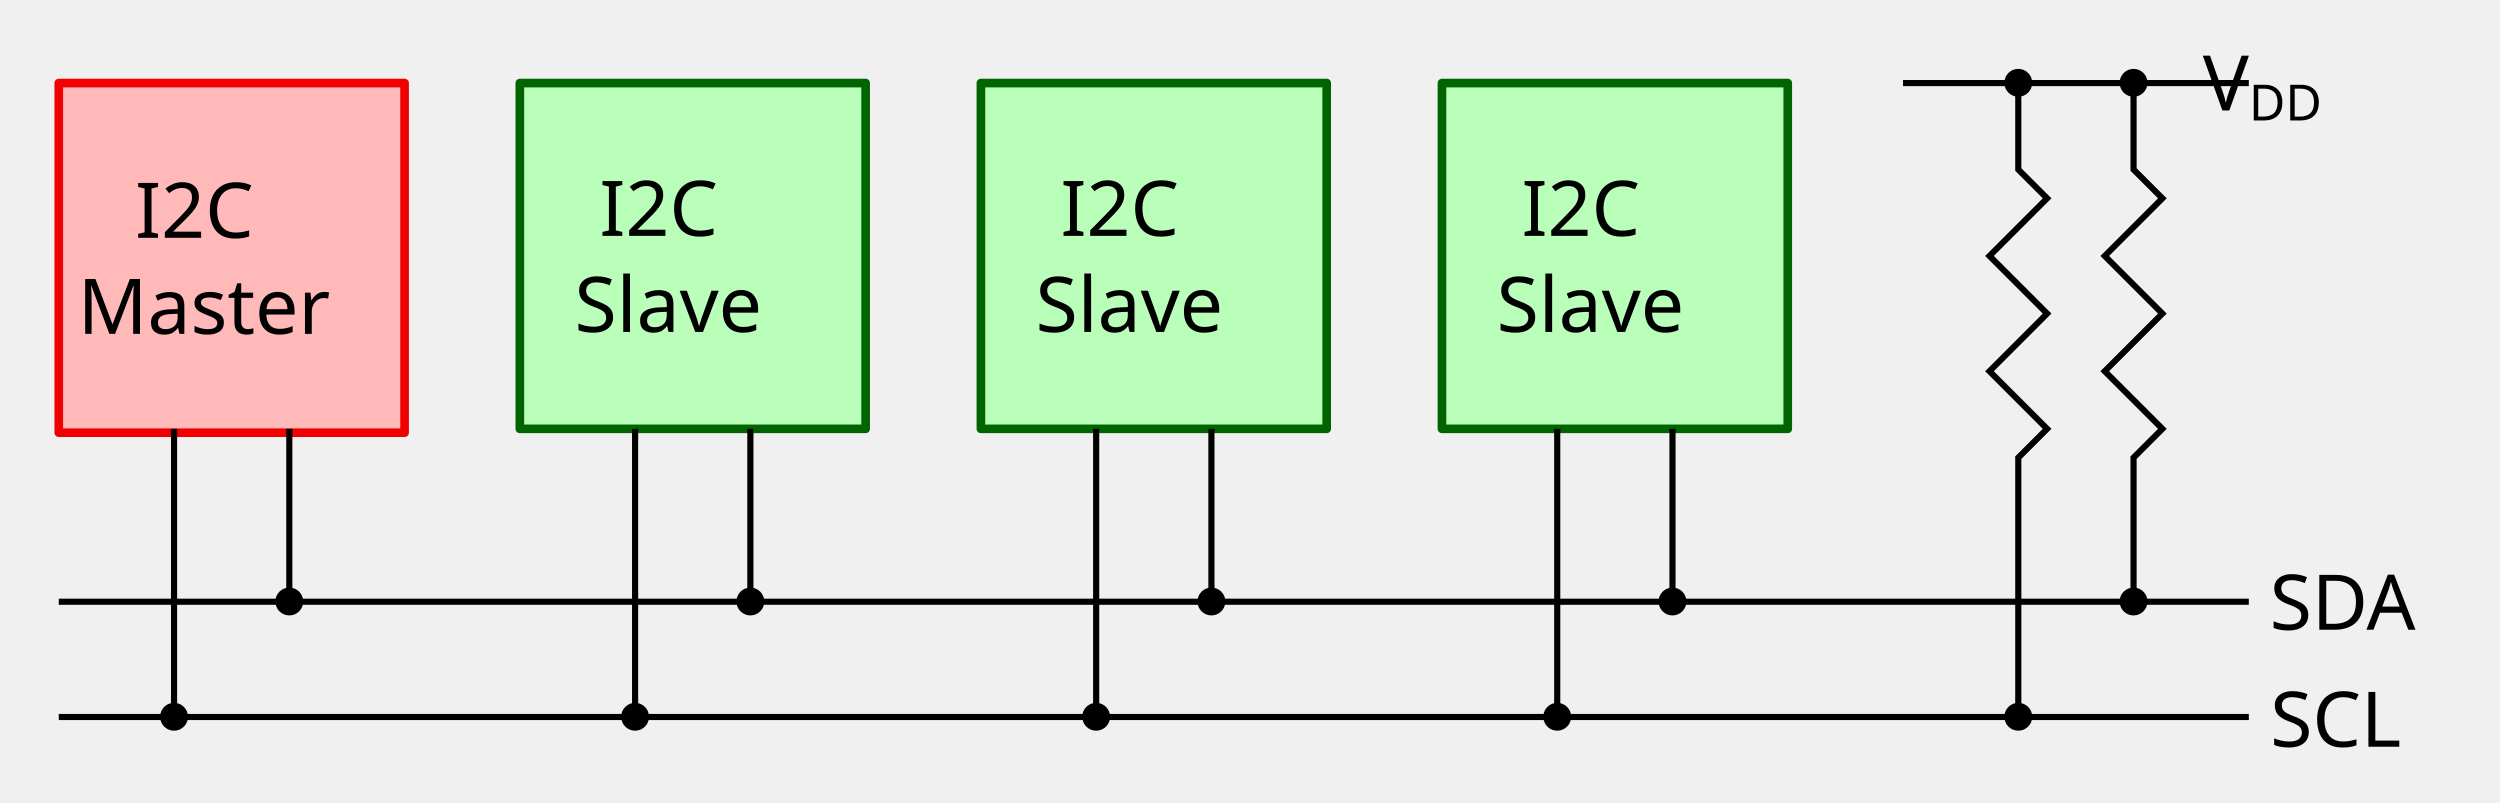
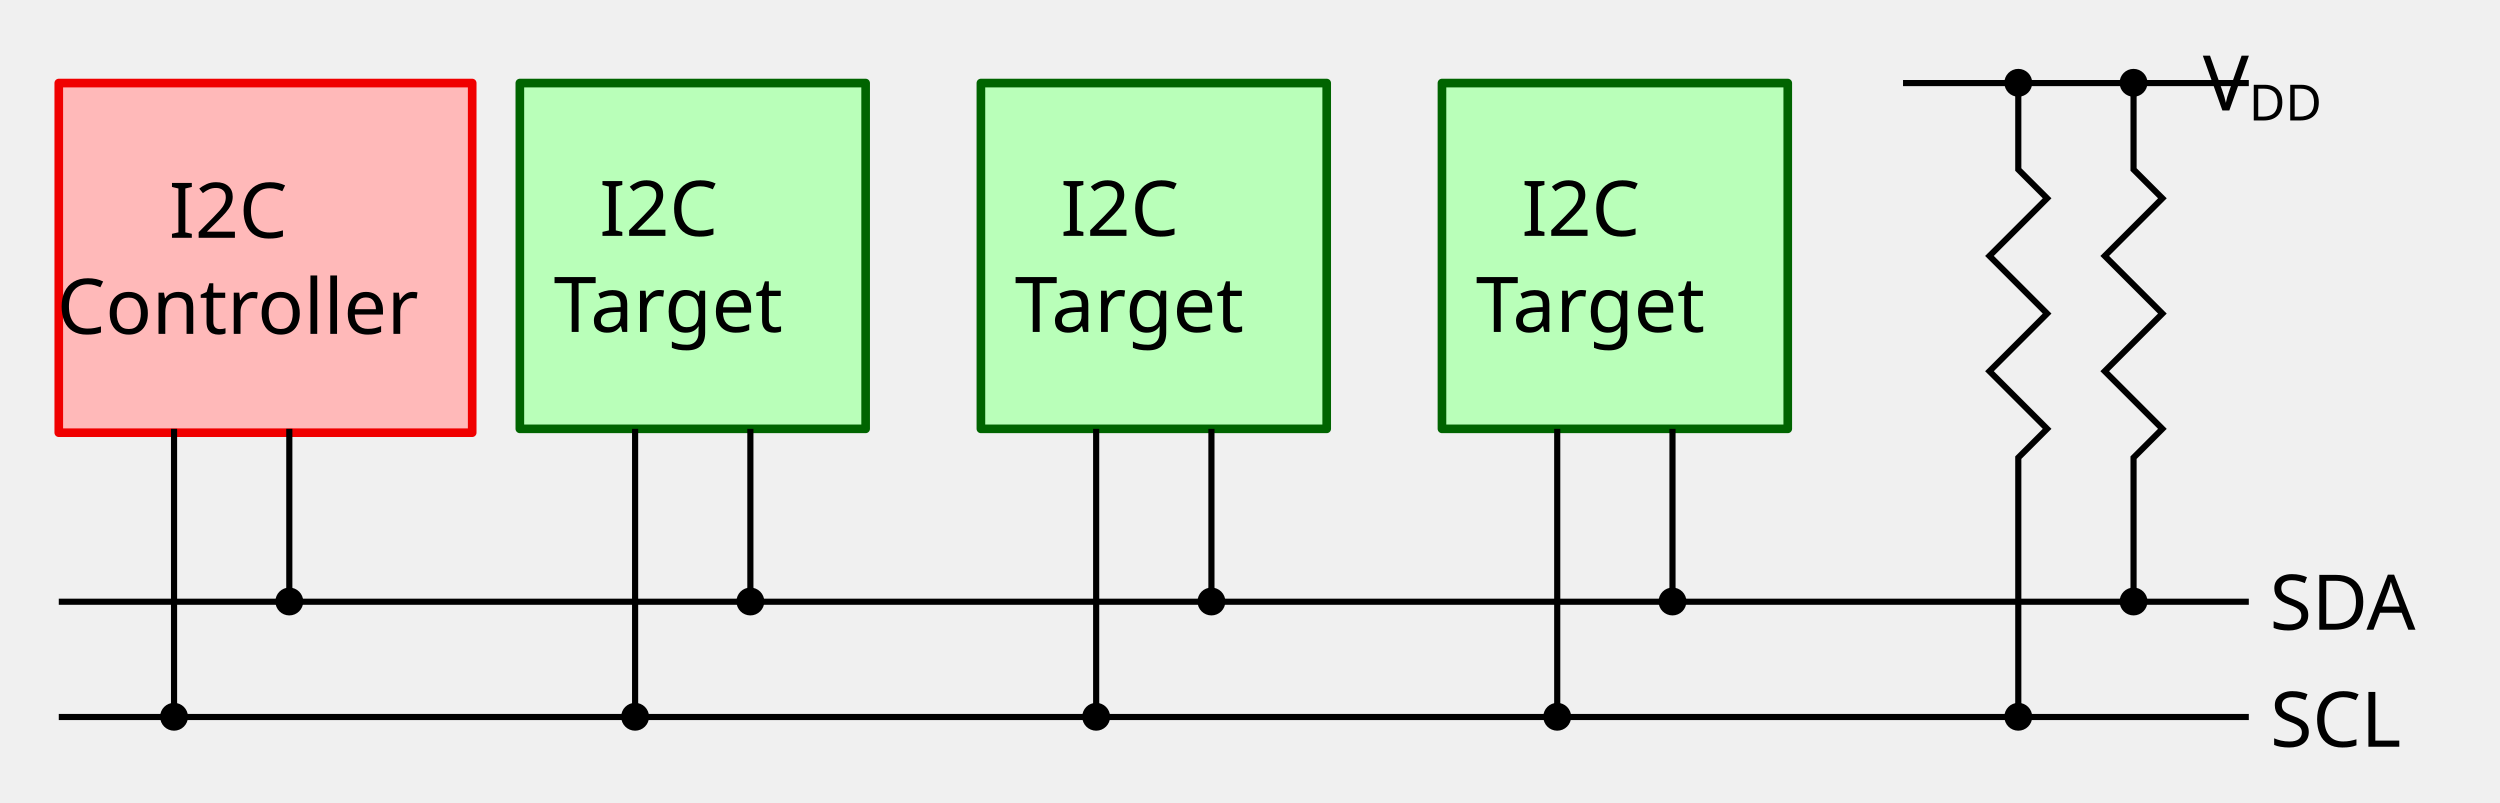
<svg xmlns="http://www.w3.org/2000/svg" version="1.1" id="svg2" viewBox="0 0 813.342 261.016" height="73.665mm" width="229.543mm">
  <defs id="defs4">
    <marker orient="auto" refY="0" refX="0" id="marker8861" style="overflow:visible">
      <path id="path8859" d="m -2.5,-1 c 0,2.76 -2.24,5 -5,5 -2.76,0 -5,-2.24 -5,-5 0,-2.76 2.24,-5 5,-5 2.76,0 5,2.24 5,5 z" style="fill:#000000;fill-opacity:1;fill-rule:evenodd;stroke:#000000;stroke-width:1pt;stroke-opacity:1" transform="matrix(0.4,0,0,0.4,2.96,0.4)" />
    </marker>
    <marker style="overflow:visible" id="marker6165" refX="0" refY="0" orient="auto">
      <path transform="matrix(0.4,0,0,0.4,2.96,0.4)" style="fill:#000000;fill-opacity:1;fill-rule:evenodd;stroke:#000000;stroke-width:1pt;stroke-opacity:1" d="m -2.5,-1 c 0,2.76 -2.24,5 -5,5 -2.76,0 -5,-2.24 -5,-5 0,-2.76 2.24,-5 5,-5 2.76,0 5,2.24 5,5 z" id="path6163" />
    </marker>
    <marker style="overflow:visible" id="marker2713" refX="0" refY="0" orient="auto">
      <path transform="matrix(0.4,0,0,0.4,2.96,0.4)" style="fill:#000000;fill-opacity:1;fill-rule:evenodd;stroke:#000000;stroke-width:1pt;stroke-opacity:1" d="m -2.5,-1 c 0,2.76 -2.24,5 -5,5 -2.76,0 -5,-2.24 -5,-5 0,-2.76 2.24,-5 5,-5 2.76,0 5,2.24 5,5 z" id="path2711" />
    </marker>
    <marker orient="auto" refY="0" refX="0" id="DotM" style="overflow:visible">
      <path id="path1795" d="m -2.5,-1 c 0,2.76 -2.24,5 -5,5 -2.76,0 -5,-2.24 -5,-5 0,-2.76 2.24,-5 5,-5 2.76,0 5,2.24 5,5 z" style="fill:#000000;fill-opacity:1;fill-rule:evenodd;stroke:#000000;stroke-width:1pt;stroke-opacity:1" transform="matrix(0.4,0,0,0.4,2.96,0.4)" />
    </marker>
    <marker style="overflow:visible" id="marker6389" refX="0" refY="0" orient="auto">
      <path transform="scale(-0.6)" d="M 8.719,4.034 -2.207,0.016 8.719,-4.002 c -1.745,2.372 -1.735,5.617 -6e-7,8.035 z" style="fill:#000000;fill-opacity:1;fill-rule:evenodd;stroke:#000000;stroke-width:0.625;stroke-linejoin:round;stroke-opacity:1" id="path6387" />
    </marker>
    <marker orient="auto" refY="0" refX="0" id="TriangleOutM" style="overflow:visible">
      <path id="path4107" d="M 5.77,0 -2.88,5 V -5 Z" style="fill:#008000;fill-opacity:1;fill-rule:evenodd;stroke:#008000;stroke-width:1pt;stroke-opacity:1" transform="scale(0.4)" />
    </marker>
    <marker orient="auto" refY="0" refX="0" id="marker5333" style="overflow:visible">
      <path id="path5335" d="M 5.77,0 -2.88,5 V -5 Z" style="fill:#000000;fill-opacity:1;fill-rule:evenodd;stroke:#000000;stroke-width:1pt;stroke-opacity:1" transform="scale(0.8)" />
    </marker>
    <marker orient="auto" refY="0" refX="0" id="TriangleOutL" style="overflow:visible">
      <path id="path5049" d="M 5.77,0 -2.88,5 V -5 Z" style="fill:#000000;fill-opacity:1;fill-rule:evenodd;stroke:#000000;stroke-width:1pt;stroke-opacity:1" transform="scale(0.8)" />
    </marker>
    <marker orient="auto" refY="0" refX="0" id="DotS" style="overflow:visible">
      <path id="path9326" d="m -2.5,-1 c 0,2.76 -2.24,5 -5,5 -2.76,0 -5,-2.24 -5,-5 0,-2.76 2.24,-5 5,-5 2.76,0 5,2.24 5,5 z" style="fill:#404040;fill-opacity:1;fill-rule:evenodd;stroke:#404040;stroke-width:1pt;stroke-opacity:1" transform="matrix(0.2,0,0,0.2,1.48,0.2)" />
    </marker>
    <marker orient="auto" refY="0" refX="0" id="Arrow2Mstart" style="overflow:visible">
      <path id="path9283" style="fill:#000000;fill-opacity:1;fill-rule:evenodd;stroke:#000000;stroke-width:0.625;stroke-linejoin:round;stroke-opacity:1" d="M 8.719,4.034 -2.207,0.016 8.719,-4.002 c -1.745,2.372 -1.735,5.617 -6e-7,8.035 z" transform="scale(0.6)" />
    </marker>
    <marker orient="auto" refY="0" refX="0" id="marker9095" style="overflow:visible">
      <path id="path9097" style="fill:#000000;fill-opacity:1;fill-rule:evenodd;stroke:#000000;stroke-width:0.625;stroke-linejoin:round;stroke-opacity:1" d="M 8.719,4.034 -2.207,0.016 8.719,-4.002 c -1.745,2.372 -1.735,5.617 -6e-7,8.035 z" transform="scale(-0.6)" />
    </marker>
    <marker orient="auto" refY="0" refX="0" id="marker8935" style="overflow:visible">
      <path id="path8937" style="fill:#000000;fill-opacity:1;fill-rule:evenodd;stroke:#000000;stroke-width:0.625;stroke-linejoin:round;stroke-opacity:1" d="M 8.719,4.034 -2.207,0.016 8.719,-4.002 c -1.745,2.372 -1.735,5.617 -6e-7,8.035 z" transform="scale(-0.6)" />
    </marker>
    <marker orient="auto" refY="0" refX="0" id="marker8781" style="overflow:visible">
      <path id="path8783" style="fill:#000000;fill-opacity:1;fill-rule:evenodd;stroke:#000000;stroke-width:0.625;stroke-linejoin:round;stroke-opacity:1" d="M 8.719,4.034 -2.207,0.016 8.719,-4.002 c -1.745,2.372 -1.735,5.617 -6e-7,8.035 z" transform="scale(-0.6)" />
    </marker>
    <marker orient="auto" refY="0" refX="0" id="Arrow2Lend" style="overflow:visible">
      <path id="path4700" style="fill:#000000;fill-opacity:1;fill-rule:evenodd;stroke:#000000;stroke-width:0.625;stroke-linejoin:round;stroke-opacity:1" d="M 8.719,4.034 -2.207,0.016 8.719,-4.002 c -1.745,2.372 -1.735,5.617 -6e-7,8.035 z" transform="matrix(-1.1,0,0,-1.1,-1.1,0)" />
    </marker>
    <marker orient="auto" refY="0" refX="0" id="EmptyTriangleOutL" style="overflow:visible">
      <path id="path4502" d="M 5.77,0 -2.88,5 V -5 Z" style="fill:#ffffff;fill-rule:evenodd;stroke:#000000;stroke-width:1pt;stroke-opacity:1" transform="matrix(0.8,0,0,0.8,-4.8,0)" />
    </marker>
    <marker orient="auto" refY="0" refX="0" id="EmptyTriangleOutL-4" style="overflow:visible">
      <path id="path4502-7" d="M 5.77,0 -2.88,5 V -5 Z" style="fill:#ffffff;fill-rule:evenodd;stroke:#000000;stroke-width:1pt;stroke-opacity:1" transform="matrix(0.8,0,0,0.8,-4.8,0)" />
    </marker>
    <marker orient="auto" refY="0" refX="0" id="EmptyTriangleOutL-4-4" style="overflow:visible">
      <path id="path4502-7-5" d="M 5.77,0 -2.88,5 V -5 Z" style="fill:#ffffff;fill-rule:evenodd;stroke:#000000;stroke-width:1pt;stroke-opacity:1" transform="matrix(0.8,0,0,0.8,-4.8,0)" />
    </marker>
    <marker orient="auto" refY="0" refX="0" id="EmptyTriangleOutL-7" style="overflow:visible">
      <path id="path4502-5" d="M 5.77,0 -2.88,5 V -5 Z" style="fill:#ffffff;fill-rule:evenodd;stroke:#000000;stroke-width:1pt;stroke-opacity:1" transform="matrix(0.8,0,0,0.8,-4.8,0)" />
    </marker>
    <marker orient="auto" refY="0" refX="0" id="EmptyTriangleOutL-6" style="overflow:visible">
      <path id="path4502-2" d="M 5.77,0 -2.88,5 V -5 Z" style="fill:#ffffff;fill-rule:evenodd;stroke:#000000;stroke-width:1pt;stroke-opacity:1" transform="matrix(0.8,0,0,0.8,-4.8,0)" />
    </marker>
    <marker orient="auto" refY="0" refX="0" id="EmptyTriangleOutL-78" style="overflow:visible">
      <path id="path4502-57" d="M 5.77,0 -2.88,5 V -5 Z" style="fill:#ffffff;fill-rule:evenodd;stroke:#000000;stroke-width:1pt;stroke-opacity:1" transform="matrix(0.8,0,0,0.8,-4.8,0)" />
    </marker>
    <marker orient="auto" refY="0" refX="0" id="EmptyTriangleOutL-1" style="overflow:visible">
      <path id="path4502-8" d="M 5.77,0 -2.88,5 V -5 Z" style="fill:#ffffff;fill-rule:evenodd;stroke:#000000;stroke-width:1pt;stroke-opacity:1" transform="matrix(0.8,0,0,0.8,-4.8,0)" />
    </marker>
    <marker orient="auto" refY="0" refX="0" id="EmptyTriangleOutL-9" style="overflow:visible">
      <path id="path4502-75" d="M 5.77,0 -2.88,5 V -5 Z" style="fill:#ffffff;fill-rule:evenodd;stroke:#000000;stroke-width:1pt;stroke-opacity:1" transform="matrix(0.8,0,0,0.8,-4.8,0)" />
    </marker>
    <marker orient="auto" refY="0" refX="0" id="EmptyTriangleOutL-78-2" style="overflow:visible">
      <path id="path4502-57-6" d="M 5.77,0 -2.88,5 V -5 Z" style="fill:#ffffff;fill-rule:evenodd;stroke:#000000;stroke-width:1pt;stroke-opacity:1" transform="matrix(0.8,0,0,0.8,-4.8,0)" />
    </marker>
    <marker orient="auto" refY="0" refX="0" id="Arrow2Mend-3" style="overflow:visible">
      <path id="path4369-6" style="fill:#000000;fill-opacity:1;fill-rule:evenodd;stroke:#000000;stroke-width:0.625;stroke-linejoin:round;stroke-opacity:1" d="M 8.719,4.034 -2.207,0.016 8.719,-4.002 c -1.745,2.372 -1.735,5.617 -6e-7,8.035 z" transform="scale(-0.6)" />
    </marker>
    <marker orient="auto" refY="0" refX="0" id="Arrow2Mend-3-5" style="overflow:visible">
      <path id="path4369-6-3" style="fill:#000000;fill-opacity:1;fill-rule:evenodd;stroke:#000000;stroke-width:0.625;stroke-linejoin:round;stroke-opacity:1" d="M 8.719,4.034 -2.207,0.016 8.719,-4.002 c -1.745,2.372 -1.735,5.617 -6e-7,8.035 z" transform="scale(-0.6)" />
    </marker>
    <marker orient="auto" refY="0" refX="0" id="Arrow2Mend-3-5-6" style="overflow:visible">
      <path id="path4369-6-3-2" style="fill:#000000;fill-opacity:1;fill-rule:evenodd;stroke:#000000;stroke-width:0.625;stroke-linejoin:round;stroke-opacity:1" d="M 8.719,4.034 -2.207,0.016 8.719,-4.002 c -1.745,2.372 -1.735,5.617 -6e-7,8.035 z" transform="scale(-0.6)" />
    </marker>
    <marker orient="auto" refY="0" refX="0" id="Arrow2Mend-3-5-6-1" style="overflow:visible">
      <path id="path4369-6-3-2-2" style="fill:#000000;fill-opacity:1;fill-rule:evenodd;stroke:#000000;stroke-width:0.625;stroke-linejoin:round;stroke-opacity:1" d="M 8.719,4.034 -2.207,0.016 8.719,-4.002 c -1.745,2.372 -1.735,5.617 -6e-7,8.035 z" transform="scale(-0.6)" />
    </marker>
    <marker orient="auto" refY="0" refX="0" id="Arrow2Mend-3-5-7" style="overflow:visible">
      <path id="path4369-6-3-0" style="fill:#000000;fill-opacity:1;fill-rule:evenodd;stroke:#000000;stroke-width:0.625;stroke-linejoin:round;stroke-opacity:1" d="M 8.719,4.034 -2.207,0.016 8.719,-4.002 c -1.745,2.372 -1.735,5.617 -6e-7,8.035 z" transform="scale(-0.6)" />
    </marker>
    <marker orient="auto" refY="0" refX="0" id="Arrow2Mend-3-9" style="overflow:visible">
      <path id="path4369-6-36" style="fill:#000000;fill-opacity:1;fill-rule:evenodd;stroke:#000000;stroke-width:0.625;stroke-linejoin:round;stroke-opacity:1" d="M 8.719,4.034 -2.207,0.016 8.719,-4.002 c -1.745,2.372 -1.735,5.617 -6e-7,8.035 z" transform="scale(-0.6)" />
    </marker>
    <marker orient="auto" refY="0" refX="0" id="Arrow2Mend-31" style="overflow:visible">
      <path id="path4369-9" style="fill:#000000;fill-opacity:1;fill-rule:evenodd;stroke:#000000;stroke-width:0.625;stroke-linejoin:round;stroke-opacity:1" d="M 8.719,4.034 -2.207,0.016 8.719,-4.002 c -1.745,2.372 -1.735,5.617 -6e-7,8.035 z" transform="scale(-0.6)" />
    </marker>
    <marker orient="auto" refY="0" refX="0" id="Arrow2Mend-3-5-7-5" style="overflow:visible">
      <path id="path4369-6-3-0-4" style="fill:#000000;fill-opacity:1;fill-rule:evenodd;stroke:#000000;stroke-width:0.625;stroke-linejoin:round;stroke-opacity:1" d="M 8.719,4.034 -2.207,0.016 8.719,-4.002 c -1.745,2.372 -1.735,5.617 -6e-7,8.035 z" transform="scale(-0.6)" />
    </marker>
    <marker orient="auto" refY="0" refX="0" id="Arrow2Mend-3-9-6" style="overflow:visible">
      <path id="path4369-6-36-5" style="fill:#000000;fill-opacity:1;fill-rule:evenodd;stroke:#000000;stroke-width:0.625;stroke-linejoin:round;stroke-opacity:1" d="M 8.719,4.034 -2.207,0.016 8.719,-4.002 c -1.745,2.372 -1.735,5.617 -6e-7,8.035 z" transform="scale(-0.6)" />
    </marker>
    <marker orient="auto" refY="0" refX="0" id="Arrow2Mend-3-5-7-3" style="overflow:visible">
      <path id="path4369-6-3-0-5" style="fill:#000000;fill-opacity:1;fill-rule:evenodd;stroke:#000000;stroke-width:0.625;stroke-linejoin:round;stroke-opacity:1" d="M 8.719,4.034 -2.207,0.016 8.719,-4.002 c -1.745,2.372 -1.735,5.617 -6e-7,8.035 z" transform="scale(-0.6)" />
    </marker>
    <marker orient="auto" refY="0" refX="0" id="marker9095-3" style="overflow:visible">
      <path id="path9097-1" style="fill:#000000;fill-opacity:1;fill-rule:evenodd;stroke:#000000;stroke-width:0.625;stroke-linejoin:round;stroke-opacity:1" d="M 8.719,4.034 -2.207,0.016 8.719,-4.002 c -1.745,2.372 -1.735,5.617 -6e-7,8.035 z" transform="scale(-0.6)" />
    </marker>
    <marker orient="auto" refY="0" refX="0" id="marker9095-3-7" style="overflow:visible">
      <path id="path9097-1-8" style="fill:#000000;fill-opacity:1;fill-rule:evenodd;stroke:#000000;stroke-width:0.625;stroke-linejoin:round;stroke-opacity:1" d="M 8.719,4.034 -2.207,0.016 8.719,-4.002 c -1.745,2.372 -1.735,5.617 -6e-7,8.035 z" transform="scale(-0.6)" />
    </marker>
    <marker orient="auto" refY="0" refX="0" id="marker9095-1-5" style="overflow:visible">
      <path id="path9097-2-0" style="fill:#000000;fill-opacity:1;fill-rule:evenodd;stroke:#000000;stroke-width:0.625;stroke-linejoin:round;stroke-opacity:1" d="M 8.719,4.034 -2.207,0.016 8.719,-4.002 c -1.745,2.372 -1.735,5.617 -6e-7,8.035 z" transform="scale(-0.6)" />
    </marker>
    <marker orient="auto" refY="0" refX="0" id="marker9095-1-5-6" style="overflow:visible">
      <path id="path9097-2-0-1" style="fill:#000000;fill-opacity:1;fill-rule:evenodd;stroke:#000000;stroke-width:0.625;stroke-linejoin:round;stroke-opacity:1" d="M 8.719,4.034 -2.207,0.016 8.719,-4.002 c -1.745,2.372 -1.735,5.617 -6e-7,8.035 z" transform="scale(-0.6)" />
    </marker>
    <marker orient="auto" refY="0" refX="0" id="marker9095-1-5-6-6" style="overflow:visible">
      <path id="path9097-2-0-1-3" style="fill:#000000;fill-opacity:1;fill-rule:evenodd;stroke:#000000;stroke-width:0.625;stroke-linejoin:round;stroke-opacity:1" d="M 8.719,4.034 -2.207,0.016 8.719,-4.002 c -1.745,2.372 -1.735,5.617 -6e-7,8.035 z" transform="scale(-0.6)" />
    </marker>
    <marker orient="auto" refY="0" refX="0" id="marker9095-1-5-2" style="overflow:visible">
      <path id="path9097-2-0-0" style="fill:#000000;fill-opacity:1;fill-rule:evenodd;stroke:#000000;stroke-width:0.625;stroke-linejoin:round;stroke-opacity:1" d="M 8.719,4.034 -2.207,0.016 8.719,-4.002 c -1.745,2.372 -1.735,5.617 -6e-7,8.035 z" transform="scale(-0.6)" />
    </marker>
    <marker orient="auto" refY="0" refX="0" id="marker9095-1-5-6-5" style="overflow:visible">
      <path id="path9097-2-0-1-5" style="fill:#000000;fill-opacity:1;fill-rule:evenodd;stroke:#000000;stroke-width:0.625;stroke-linejoin:round;stroke-opacity:1" d="M 8.719,4.034 -2.207,0.016 8.719,-4.002 c -1.745,2.372 -1.735,5.617 -6e-7,8.035 z" transform="scale(-0.6)" />
    </marker>
    <marker orient="auto" refY="0" refX="0" id="marker9095-1-5-4" style="overflow:visible">
      <path id="path9097-2-0-7" style="fill:#000000;fill-opacity:1;fill-rule:evenodd;stroke:#000000;stroke-width:0.625;stroke-linejoin:round;stroke-opacity:1" d="M 8.719,4.034 -2.207,0.016 8.719,-4.002 c -1.745,2.372 -1.735,5.617 -6e-7,8.035 z" transform="scale(-0.6)" />
    </marker>
    <marker orient="auto" refY="0" refX="0" id="marker9095-1-5-6-5-9" style="overflow:visible">
      <path id="path9097-2-0-1-5-3" style="fill:#000000;fill-opacity:1;fill-rule:evenodd;stroke:#000000;stroke-width:0.625;stroke-linejoin:round;stroke-opacity:1" d="M 8.719,4.034 -2.207,0.016 8.719,-4.002 c -1.745,2.372 -1.735,5.617 -6e-7,8.035 z" transform="scale(-0.6)" />
    </marker>
    <marker orient="auto" refY="0" refX="0" id="marker9095-1-5-6-5-4" style="overflow:visible">
      <path id="path9097-2-0-1-5-5" style="fill:#000000;fill-opacity:1;fill-rule:evenodd;stroke:#000000;stroke-width:0.625;stroke-linejoin:round;stroke-opacity:1" d="M 8.719,4.034 -2.207,0.016 8.719,-4.002 c -1.745,2.372 -1.735,5.617 -6e-7,8.035 z" transform="scale(-0.6)" />
    </marker>
    <marker orient="auto" refY="0" refX="0" id="marker9095-1-5-6-5-4-4" style="overflow:visible">
      <path id="path9097-2-0-1-5-5-3" style="fill:#000000;fill-opacity:1;fill-rule:evenodd;stroke:#000000;stroke-width:0.625;stroke-linejoin:round;stroke-opacity:1" d="M 8.719,4.034 -2.207,0.016 8.719,-4.002 c -1.745,2.372 -1.735,5.617 -6e-7,8.035 z" transform="scale(-0.6)" />
    </marker>
    <marker orient="auto" refY="0" refX="0" id="marker9095-1-5-6-5-4-4-9" style="overflow:visible">
      <path id="path9097-2-0-1-5-5-3-2" style="fill:#000000;fill-opacity:1;fill-rule:evenodd;stroke:#000000;stroke-width:0.625;stroke-linejoin:round;stroke-opacity:1" d="M 8.719,4.034 -2.207,0.016 8.719,-4.002 c -1.745,2.372 -1.735,5.617 -6e-7,8.035 z" transform="scale(-0.6)" />
    </marker>
    <marker orient="auto" refY="0" refX="0" id="marker9095-1-5-6-5-4-4-6" style="overflow:visible">
      <path id="path9097-2-0-1-5-5-3-8" style="fill:#000000;fill-opacity:1;fill-rule:evenodd;stroke:#000000;stroke-width:0.625;stroke-linejoin:round;stroke-opacity:1" d="M 8.719,4.034 -2.207,0.016 8.719,-4.002 c -1.745,2.372 -1.735,5.617 -6e-7,8.035 z" transform="scale(-0.6)" />
    </marker>
    <marker orient="auto" refY="0" refX="0" id="marker9095-1-5-6-5-4-4-2" style="overflow:visible">
      <path id="path9097-2-0-1-5-5-3-7" style="fill:#000000;fill-opacity:1;fill-rule:evenodd;stroke:#000000;stroke-width:0.625;stroke-linejoin:round;stroke-opacity:1" d="M 8.719,4.034 -2.207,0.016 8.719,-4.002 c -1.745,2.372 -1.735,5.617 -6e-7,8.035 z" transform="scale(-0.6)" />
    </marker>
    <marker orient="auto" refY="0" refX="0" id="marker9095-1-5-3" style="overflow:visible">
      <path id="path9097-2-0-6" style="fill:#000000;fill-opacity:1;fill-rule:evenodd;stroke:#000000;stroke-width:0.625;stroke-linejoin:round;stroke-opacity:1" d="M 8.719,4.034 -2.207,0.016 8.719,-4.002 c -1.745,2.372 -1.735,5.617 -6e-7,8.035 z" transform="scale(-0.6)" />
    </marker>
    <marker orient="auto" refY="0" refX="0" id="marker9095-1-5-6-5-4-4-6-5" style="overflow:visible">
      <path id="path9097-2-0-1-5-5-3-8-3" style="fill:#000000;fill-opacity:1;fill-rule:evenodd;stroke:#000000;stroke-width:0.625;stroke-linejoin:round;stroke-opacity:1" d="M 8.719,4.034 -2.207,0.016 8.719,-4.002 c -1.745,2.372 -1.735,5.617 -6e-7,8.035 z" transform="scale(-0.6)" />
    </marker>
    <marker orient="auto" refY="0" refX="0" id="marker9095-1-5-27" style="overflow:visible">
      <path id="path9097-2-0-09" style="fill:#000000;fill-opacity:1;fill-rule:evenodd;stroke:#000000;stroke-width:0.625;stroke-linejoin:round;stroke-opacity:1" d="M 8.719,4.034 -2.207,0.016 8.719,-4.002 c -1.745,2.372 -1.735,5.617 -6e-7,8.035 z" transform="scale(-0.6)" />
    </marker>
    <marker orient="auto" refY="0" refX="0" id="marker9095-1-5-27-6" style="overflow:visible">
      <path id="path9097-2-0-09-2" style="fill:#000000;fill-opacity:1;fill-rule:evenodd;stroke:#000000;stroke-width:0.625;stroke-linejoin:round;stroke-opacity:1" d="M 8.719,4.034 -2.207,0.016 8.719,-4.002 c -1.745,2.372 -1.735,5.617 -6e-7,8.035 z" transform="scale(-0.6)" />
    </marker>
    <marker orient="auto" refY="0" refX="0" id="marker9095-1-5-27-0" style="overflow:visible">
      <path id="path9097-2-0-09-23" style="fill:#000000;fill-opacity:1;fill-rule:evenodd;stroke:#000000;stroke-width:0.625;stroke-linejoin:round;stroke-opacity:1" d="M 8.719,4.034 -2.207,0.016 8.719,-4.002 c -1.745,2.372 -1.735,5.617 -6e-7,8.035 z" transform="scale(-0.6)" />
    </marker>
    <marker orient="auto" refY="0" refX="0" id="marker9095-1-9" style="overflow:visible">
      <path id="path9097-2-7" style="fill:#000000;fill-opacity:1;fill-rule:evenodd;stroke:#000000;stroke-width:0.625;stroke-linejoin:round;stroke-opacity:1" d="M 8.719,4.034 -2.207,0.016 8.719,-4.002 c -1.745,2.372 -1.735,5.617 -6e-7,8.035 z" transform="scale(-0.6)" />
    </marker>
    <marker orient="auto" refY="0" refX="0" id="marker9095-1-5-4-6" style="overflow:visible">
      <path id="path9097-2-0-7-7" style="fill:#000000;fill-opacity:1;fill-rule:evenodd;stroke:#000000;stroke-width:0.625;stroke-linejoin:round;stroke-opacity:1" d="M 8.719,4.034 -2.207,0.016 8.719,-4.002 c -1.745,2.372 -1.735,5.617 -6e-7,8.035 z" transform="scale(-0.6)" />
    </marker>
    <marker orient="auto" refY="0" refX="0" id="marker9095-1-5-4-6-3" style="overflow:visible">
      <path id="path9097-2-0-7-7-5" style="fill:#000000;fill-opacity:1;fill-rule:evenodd;stroke:#000000;stroke-width:0.625;stroke-linejoin:round;stroke-opacity:1" d="M 8.719,4.034 -2.207,0.016 8.719,-4.002 c -1.745,2.372 -1.735,5.617 -6e-7,8.035 z" transform="scale(-0.6)" />
    </marker>
    <marker orient="auto" refY="0" refX="0" id="marker9095-1-5-4-6-2" style="overflow:visible">
      <path id="path9097-2-0-7-7-9" style="fill:#000000;fill-opacity:1;fill-rule:evenodd;stroke:#000000;stroke-width:0.625;stroke-linejoin:round;stroke-opacity:1" d="M 8.719,4.034 -2.207,0.016 8.719,-4.002 c -1.745,2.372 -1.735,5.617 -6e-7,8.035 z" transform="scale(-0.6)" />
    </marker>
    <marker orient="auto" refY="0" refX="0" id="TriangleOutM-2" style="overflow:visible">
      <path id="path4107-7" d="M 5.77,0 -2.88,5 V -5 Z" style="fill:#008000;fill-opacity:1;fill-rule:evenodd;stroke:#008000;stroke-width:1pt;stroke-opacity:1" transform="scale(0.4)" />
    </marker>
    <marker orient="auto" refY="0" refX="0" id="Arrow2Mstart-9" style="overflow:visible">
      <path id="path9283-3" style="fill:#000000;fill-opacity:1;fill-rule:evenodd;stroke:#000000;stroke-width:0.625;stroke-linejoin:round;stroke-opacity:1" d="M 8.719,4.034 -2.207,0.016 8.719,-4.002 c -1.745,2.372 -1.735,5.617 -6e-7,8.035 z" transform="scale(0.6)" />
    </marker>
    <marker orient="auto" refY="0" refX="0" id="marker9095-1-5-4-6-6" style="overflow:visible">
      <path id="path9097-2-0-7-7-0" style="fill:#000000;fill-opacity:1;fill-rule:evenodd;stroke:#000000;stroke-width:0.625;stroke-linejoin:round;stroke-opacity:1" d="M 8.719,4.034 -2.207,0.016 8.719,-4.002 c -1.745,2.372 -1.735,5.617 -6e-7,8.035 z" transform="scale(-0.6)" />
    </marker>
    <marker orient="auto" refY="0" refX="0" id="DotM-3" style="overflow:visible">
      <path id="path1795-7" d="m -2.5,-1 c 0,2.76 -2.24,5 -5,5 -2.76,0 -5,-2.24 -5,-5 0,-2.76 2.24,-5 5,-5 2.76,0 5,2.24 5,5 z" style="fill:#000000;fill-opacity:1;fill-rule:evenodd;stroke:#000000;stroke-width:1pt;stroke-opacity:1" transform="matrix(0.4,0,0,0.4,2.96,0.4)" />
    </marker>
    <marker style="overflow:visible" id="marker2713-9" refX="0" refY="0" orient="auto">
      <path transform="matrix(0.4,0,0,0.4,2.96,0.4)" style="fill:#000000;fill-opacity:1;fill-rule:evenodd;stroke:#000000;stroke-width:1pt;stroke-opacity:1" d="m -2.5,-1 c 0,2.76 -2.24,5 -5,5 -2.76,0 -5,-2.24 -5,-5 0,-2.76 2.24,-5 5,-5 2.76,0 5,2.24 5,5 z" id="path2711-2" />
    </marker>
    <marker orient="auto" refY="0" refX="0" id="DotM-2" style="overflow:visible">
      <path id="path1795-8" d="m -2.5,-1 c 0,2.76 -2.24,5 -5,5 -2.76,0 -5,-2.24 -5,-5 0,-2.76 2.24,-5 5,-5 2.76,0 5,2.24 5,5 z" style="fill:#000000;fill-opacity:1;fill-rule:evenodd;stroke:#000000;stroke-width:1pt;stroke-opacity:1" transform="matrix(0.4,0,0,0.4,2.96,0.4)" />
    </marker>
    <marker style="overflow:visible" id="marker2713-3" refX="0" refY="0" orient="auto">
      <path transform="matrix(0.4,0,0,0.4,2.96,0.4)" style="fill:#000000;fill-opacity:1;fill-rule:evenodd;stroke:#000000;stroke-width:1pt;stroke-opacity:1" d="m -2.5,-1 c 0,2.76 -2.24,5 -5,5 -2.76,0 -5,-2.24 -5,-5 0,-2.76 2.24,-5 5,-5 2.76,0 5,2.24 5,5 z" id="path2711-6" />
    </marker>
    <marker orient="auto" refY="0" refX="0" id="DotM-1" style="overflow:visible">
      <path id="path1795-2" d="m -2.5,-1 c 0,2.76 -2.24,5 -5,5 -2.76,0 -5,-2.24 -5,-5 0,-2.76 2.24,-5 5,-5 2.76,0 5,2.24 5,5 z" style="fill:#000000;fill-opacity:1;fill-rule:evenodd;stroke:#000000;stroke-width:1pt;stroke-opacity:1" transform="matrix(0.4,0,0,0.4,2.96,0.4)" />
    </marker>
    <marker style="overflow:visible" id="marker2713-94" refX="0" refY="0" orient="auto">
      <path transform="matrix(0.4,0,0,0.4,2.96,0.4)" style="fill:#000000;fill-opacity:1;fill-rule:evenodd;stroke:#000000;stroke-width:1pt;stroke-opacity:1" d="m -2.5,-1 c 0,2.76 -2.24,5 -5,5 -2.76,0 -5,-2.24 -5,-5 0,-2.76 2.24,-5 5,-5 2.76,0 5,2.24 5,5 z" id="path2711-7" />
    </marker>
    <marker orient="auto" refY="0" refX="0" id="DotM-8" style="overflow:visible">
      <path id="path1795-4" d="m -2.5,-1 c 0,2.76 -2.24,5 -5,5 -2.76,0 -5,-2.24 -5,-5 0,-2.76 2.24,-5 5,-5 2.76,0 5,2.24 5,5 z" style="fill:#000000;fill-opacity:1;fill-rule:evenodd;stroke:#000000;stroke-width:1pt;stroke-opacity:1" transform="matrix(0.4,0,0,0.4,2.96,0.4)" />
    </marker>
    <marker style="overflow:visible" id="marker2713-36" refX="0" refY="0" orient="auto">
      <path transform="matrix(0.4,0,0,0.4,2.96,0.4)" style="fill:#000000;fill-opacity:1;fill-rule:evenodd;stroke:#000000;stroke-width:1pt;stroke-opacity:1" d="m -2.5,-1 c 0,2.76 -2.24,5 -5,5 -2.76,0 -5,-2.24 -5,-5 0,-2.76 2.24,-5 5,-5 2.76,0 5,2.24 5,5 z" id="path2711-1" />
    </marker>
    <marker style="overflow:visible" id="marker6165-5" refX="0" refY="0" orient="auto">
      <path transform="matrix(0.4,0,0,0.4,2.96,0.4)" style="fill:#000000;fill-opacity:1;fill-rule:evenodd;stroke:#000000;stroke-width:1pt;stroke-opacity:1" d="m -2.5,-1 c 0,2.76 -2.24,5 -5,5 -2.76,0 -5,-2.24 -5,-5 0,-2.76 2.24,-5 5,-5 2.76,0 5,2.24 5,5 z" id="path6163-5" />
    </marker>
  </defs>
  <g id="layer1" transform="translate(-93.37722,-444.094)">
-     <rect style="opacity:1;fill:#ffb9b9;fill-opacity:1;stroke:#f00000;stroke-width:2.812;stroke-linecap:round;stroke-linejoin:round;stroke-miterlimit:4;stroke-dasharray:none;stroke-opacity:1" id="rect4424-3-2-9-7" width="112.5" height="113.75" x="112.5" y="471.112" rx="0" ry="0" />
+     <rect style="opacity:1;fill:#ffb9b9;fill-opacity:1;stroke:#f00000;stroke-width:2.812;stroke-linecap:round;stroke-linejoin:round;stroke-miterlimit:4;stroke-dasharray:none;stroke-opacity:1" id="rect4424-3-2-9-7" width="134.5" height="113.75" x="112.5" y="471.112" rx="0" ry="0" />
    <text xml:space="preserve" style="font-style:normal;font-weight:normal;line-height:0%;font-family:sans-serif;letter-spacing:0px;word-spacing:0px;fill:#000000;fill-opacity:1;stroke:none;stroke-width:1px;stroke-linecap:butt;stroke-linejoin:miter;stroke-opacity:1" x="167.535" y="521.463" id="text4349">
-       <tspan x="167.535" y="521.463" style="font-size:25px;line-height:1.25;font-family:sans-serif;text-align:center;text-anchor:middle" id="tspan1273">I2C</tspan>
-       <tspan x="167.535" y="552.713" style="font-size:25px;line-height:1.25;font-family:sans-serif;text-align:center;text-anchor:middle" id="tspan1285">Master</tspan>
+       <tspan x="178.535" y="521.463" style="font-size:25px;line-height:1.25;font-family:sans-serif;text-align:center;text-anchor:middle" id="tspan1273">I2C</tspan>
+       <tspan x="178.535" y="552.713" style="font-size:25px;line-height:1.25;font-family:sans-serif;text-align:center;text-anchor:middle" id="tspan1285">Controller</tspan>
    </text>
    <rect style="color:#000000;clip-rule:nonzero;display:inline;overflow:visible;visibility:visible;opacity:1;isolation:auto;mix-blend-mode:normal;color-interpolation:sRGB;color-interpolation-filters:linearRGB;solid-color:#000000;solid-opacity:1;fill:#b9ffb9;fill-opacity:1;fill-rule:nonzero;stroke:#006400;stroke-width:2.812;stroke-linecap:round;stroke-linejoin:round;stroke-miterlimit:4;stroke-dasharray:none;stroke-dashoffset:0;stroke-opacity:1;color-rendering:auto;image-rendering:auto;shape-rendering:auto;text-rendering:auto;enable-background:accumulate" id="rect4424-3-2-9-7-3-3-5-3" width="112.5" height="112.5" x="262.5" y="471.112" rx="0" ry="0" />
    <path style="fill:none;fill-rule:evenodd;stroke:#000000;stroke-width:2;stroke-linecap:butt;stroke-linejoin:miter;stroke-miterlimit:4;stroke-dasharray:none;stroke-opacity:1" d="m 112.5,639.862 c 712.5,0 712.5,0 712.5,0" id="path4655-9-3-65-5-6" />
    <text xml:space="preserve" style="font-style:normal;font-weight:normal;font-size:12px;line-height:0%;font-family:sans-serif;letter-spacing:0px;word-spacing:0px;fill:#000000;fill-opacity:1;stroke:none;stroke-width:1px;stroke-linecap:butt;stroke-linejoin:miter;stroke-opacity:1" x="318.591" y="520.838" id="text4349-26">
      <tspan x="318.591" y="520.838" style="font-size:25px;line-height:1.25;font-family:sans-serif;text-align:center;text-anchor:middle;stroke-width:1px" id="tspan1273-8">I2C</tspan>
-       <tspan x="318.591" y="552.088" style="font-size:25px;line-height:1.25;font-family:sans-serif;text-align:center;text-anchor:middle;stroke-width:1px" id="tspan1287">Slave</tspan>
+       <tspan x="318.591" y="552.088" style="font-size:25px;line-height:1.25;font-family:sans-serif;text-align:center;text-anchor:middle;stroke-width:1px" id="tspan1287">Target</tspan>
    </text>
    <path style="fill:none;fill-rule:evenodd;stroke:#000000;stroke-width:2;stroke-linecap:butt;stroke-linejoin:miter;stroke-miterlimit:4;stroke-dasharray:none;stroke-opacity:1" d="m 112.5,677.362 c 712.5,0 712.5,0 712.5,0" id="path4655-9-3-65-5-6-2" />
    <text xml:space="preserve" style="font-style:normal;font-weight:normal;font-size:12px;line-height:0%;font-family:sans-serif;letter-spacing:0px;word-spacing:0px;fill:#000000;fill-opacity:1;stroke:none;stroke-width:1px;stroke-linecap:butt;stroke-linejoin:miter;stroke-opacity:1" x="861.073" y="687.039" id="text4349-7">
      <tspan x="861.073" y="687.039" style="font-size:25px;line-height:1.25;font-family:sans-serif;text-align:center;writing-mode:lr-tb;direction:ltr;text-anchor:middle;stroke-width:1px" id="tspan1285-9">SCL</tspan>
    </text>
    <flowRoot xml:space="preserve" id="flowRoot1627" style="font-style:normal;font-weight:normal;font-size:40px;line-height:125%;font-family:Sans;letter-spacing:0px;word-spacing:0px;fill:#000000;fill-opacity:1;stroke:none;stroke-width:1px;stroke-linecap:butt;stroke-linejoin:miter;stroke-opacity:1">
      <flowRegion id="flowRegion1629">
        <rect id="rect1631" width="220" height="120" x="140" y="-126.299" />
      </flowRegion>
      <flowPara id="flowPara1633" />
    </flowRoot>
    <text xml:space="preserve" style="font-style:normal;font-weight:normal;font-size:12px;line-height:0%;font-family:sans-serif;letter-spacing:0px;word-spacing:0px;fill:#000000;fill-opacity:1;stroke:none;stroke-width:1px;stroke-linecap:butt;stroke-linejoin:miter;stroke-opacity:1" x="863.319" y="648.967" id="text4349-7-3">
      <tspan x="863.319" y="648.967" style="font-size:25px;line-height:1.25;font-family:sans-serif;text-align:center;text-anchor:middle;stroke-width:1px" id="tspan1285-9-6">SDA</tspan>
    </text>
    <rect style="color:#000000;clip-rule:nonzero;display:inline;overflow:visible;visibility:visible;opacity:1;isolation:auto;mix-blend-mode:normal;color-interpolation:sRGB;color-interpolation-filters:linearRGB;solid-color:#000000;solid-opacity:1;vector-effect:none;fill:#b9ffb9;fill-opacity:1;fill-rule:nonzero;stroke:#006400;stroke-width:2.812;stroke-linecap:round;stroke-linejoin:round;stroke-miterlimit:4;stroke-dasharray:none;stroke-dashoffset:0;stroke-opacity:1;color-rendering:auto;image-rendering:auto;shape-rendering:auto;text-rendering:auto;enable-background:accumulate" id="rect4424-3-2-9-7-3-3-5-3-0" width="112.5" height="112.5" x="412.5" y="471.112" rx="0" ry="0" />
    <text xml:space="preserve" style="font-style:normal;font-weight:normal;font-size:12px;line-height:0%;font-family:sans-serif;letter-spacing:0px;word-spacing:0px;fill:#000000;fill-opacity:1;stroke:none;stroke-width:1px;stroke-linecap:butt;stroke-linejoin:miter;stroke-opacity:1" x="468.591" y="520.837" id="text4349-26-6">
      <tspan x="468.591" y="520.837" style="font-size:25px;line-height:1.25;font-family:sans-serif;text-align:center;text-anchor:middle;stroke-width:1px" id="tspan1273-8-2">I2C</tspan>
-       <tspan x="468.591" y="552.087" style="font-size:25px;line-height:1.25;font-family:sans-serif;text-align:center;text-anchor:middle;stroke-width:1px" id="tspan1287-6">Slave</tspan>
+       <tspan x="468.591" y="552.087" style="font-size:25px;line-height:1.25;font-family:sans-serif;text-align:center;text-anchor:middle;stroke-width:1px" id="tspan1287-6">Target</tspan>
    </text>
    <rect style="color:#000000;clip-rule:nonzero;display:inline;overflow:visible;visibility:visible;opacity:1;isolation:auto;mix-blend-mode:normal;color-interpolation:sRGB;color-interpolation-filters:linearRGB;solid-color:#000000;solid-opacity:1;vector-effect:none;fill:#b9ffb9;fill-opacity:1;fill-rule:nonzero;stroke:#006400;stroke-width:2.812;stroke-linecap:round;stroke-linejoin:round;stroke-miterlimit:4;stroke-dasharray:none;stroke-dashoffset:0;stroke-opacity:1;color-rendering:auto;image-rendering:auto;shape-rendering:auto;text-rendering:auto;enable-background:accumulate" id="rect4424-3-2-9-7-3-3-5-3-1" width="112.5" height="112.5" x="562.5" y="471.112" rx="0" ry="0" />
    <text xml:space="preserve" style="font-style:normal;font-weight:normal;font-size:12px;line-height:0%;font-family:sans-serif;letter-spacing:0px;word-spacing:0px;fill:#000000;fill-opacity:1;stroke:none;stroke-width:1px;stroke-linecap:butt;stroke-linejoin:miter;stroke-opacity:1" x="618.591" y="520.837" id="text4349-26-8">
      <tspan x="618.591" y="520.837" style="font-size:25px;line-height:1.25;font-family:sans-serif;text-align:center;text-anchor:middle;stroke-width:1px" id="tspan1273-8-7">I2C</tspan>
-       <tspan x="618.591" y="552.087" style="font-size:25px;line-height:1.25;font-family:sans-serif;text-align:center;text-anchor:middle;stroke-width:1px" id="tspan1287-9">Slave</tspan>
+       <tspan x="618.591" y="552.087" style="font-size:25px;line-height:1.25;font-family:sans-serif;text-align:center;text-anchor:middle;stroke-width:1px" id="tspan1287-9">Target</tspan>
    </text>
    <path style="fill:none;fill-rule:evenodd;stroke:#000000;stroke-width:2;stroke-linecap:butt;stroke-linejoin:miter;stroke-miterlimit:4;stroke-dasharray:none;stroke-opacity:1;marker-end:url(#DotM)" d="m 150,583.612 v 93.75" id="path4655-9-3-65-5-6-20" />
    <path style="opacity:1;vector-effect:none;fill:none;fill-opacity:1;fill-rule:evenodd;stroke:#000000;stroke-width:2;stroke-linecap:butt;stroke-linejoin:miter;stroke-miterlimit:4;stroke-dasharray:none;stroke-dashoffset:0;stroke-opacity:1;marker-end:url(#marker2713)" d="m 187.5,583.612 v 56.25" id="path4655-9-3-65-5-6-20-2" />
    <path style="fill:none;fill-rule:evenodd;stroke:#000000;stroke-width:2;stroke-linecap:butt;stroke-linejoin:miter;stroke-miterlimit:4;stroke-dasharray:none;stroke-opacity:1;marker-end:url(#DotM-2)" d="m 300,583.612 v 93.75" id="path4655-9-3-65-5-6-20-9" />
    <path style="opacity:1;vector-effect:none;fill:none;fill-opacity:1;fill-rule:evenodd;stroke:#000000;stroke-width:2;stroke-linecap:butt;stroke-linejoin:miter;stroke-miterlimit:4;stroke-dasharray:none;stroke-dashoffset:0;stroke-opacity:1;marker-end:url(#marker2713-9)" d="m 337.5,583.612 v 56.25" id="path4655-9-3-65-5-6-20-2-7" />
    <path style="fill:none;fill-rule:evenodd;stroke:#000000;stroke-width:2;stroke-linecap:butt;stroke-linejoin:miter;stroke-miterlimit:4;stroke-dasharray:none;stroke-opacity:1;marker-end:url(#DotM-1)" d="m 450,583.612 v 93.75" id="path4655-9-3-65-5-6-20-93" />
    <path style="opacity:1;vector-effect:none;fill:none;fill-opacity:1;fill-rule:evenodd;stroke:#000000;stroke-width:2;stroke-linecap:butt;stroke-linejoin:miter;stroke-miterlimit:4;stroke-dasharray:none;stroke-dashoffset:0;stroke-opacity:1;marker-end:url(#marker2713-3)" d="m 487.5,583.612 v 56.25" id="path4655-9-3-65-5-6-20-2-1" />
    <path style="fill:none;fill-rule:evenodd;stroke:#000000;stroke-width:2;stroke-linecap:butt;stroke-linejoin:miter;stroke-miterlimit:4;stroke-dasharray:none;stroke-opacity:1;marker-end:url(#DotM-8)" d="m 600,583.612 v 93.75" id="path4655-9-3-65-5-6-20-5" />
    <path style="opacity:1;vector-effect:none;fill:none;fill-opacity:1;fill-rule:evenodd;stroke:#000000;stroke-width:2;stroke-linecap:butt;stroke-linejoin:miter;stroke-miterlimit:4;stroke-dasharray:none;stroke-dashoffset:0;stroke-opacity:1;marker-end:url(#marker2713-94)" d="m 637.5,583.612 v 56.25" id="path4655-9-3-65-5-6-20-2-0" />
    <path style="opacity:1;vector-effect:none;fill:none;fill-opacity:1;fill-rule:evenodd;stroke:#000000;stroke-width:2;stroke-linecap:butt;stroke-linejoin:miter;stroke-miterlimit:4;stroke-dasharray:none;stroke-dashoffset:0;stroke-opacity:1;marker-start:url(#marker6165);marker-end:url(#marker6165)" d="m 750,471.112 v 28.125 l 9.375,9.375 -18.75,18.75 18.75,18.75 -18.75,18.75 18.75,18.75 -9.375,9.375 v 28.125 0 0 56.25" id="path6135" />
    <path style="opacity:1;vector-effect:none;fill:none;fill-opacity:1;fill-rule:evenodd;stroke:#000000;stroke-width:2;stroke-linecap:butt;stroke-linejoin:miter;stroke-miterlimit:4;stroke-dasharray:none;stroke-dashoffset:0;stroke-opacity:1;marker-start:url(#marker8861);marker-end:url(#marker6165-5)" d="m 787.5,471.112 v 28.125 l 9.375,9.375 -18.75,18.75 18.75,18.75 -18.75,18.75 18.75,18.75 -9.375,9.375 v 28.125 0 0 18.75" id="path6135-4" />
    <path style="fill:none;fill-rule:evenodd;stroke:#000000;stroke-width:2;stroke-linecap:butt;stroke-linejoin:miter;stroke-miterlimit:4;stroke-dasharray:none;stroke-opacity:1" d="m 712.5,471.112 c 112.5,0 112.5,0 112.5,0" id="path4655-9-3-65-5-6-7" />
    <text xml:space="preserve" style="font-style:normal;font-weight:normal;font-size:12px;line-height:0%;font-family:sans-serif;letter-spacing:0px;word-spacing:0px;fill:#000000;fill-opacity:1;stroke:none;stroke-width:1px;stroke-linecap:butt;stroke-linejoin:miter;stroke-opacity:1" x="859.943" y="480.036" id="text4349-7-3-6">
      <tspan x="859.943" y="480.036" style="font-size:25px;line-height:1.25;font-family:sans-serif;text-align:center;text-anchor:middle;stroke-width:1px" id="tspan1285-9-6-5">V<tspan style="font-size:65%;baseline-shift:sub" id="tspan9307">DD</tspan>
      </tspan>
    </text>
  </g>
</svg>
